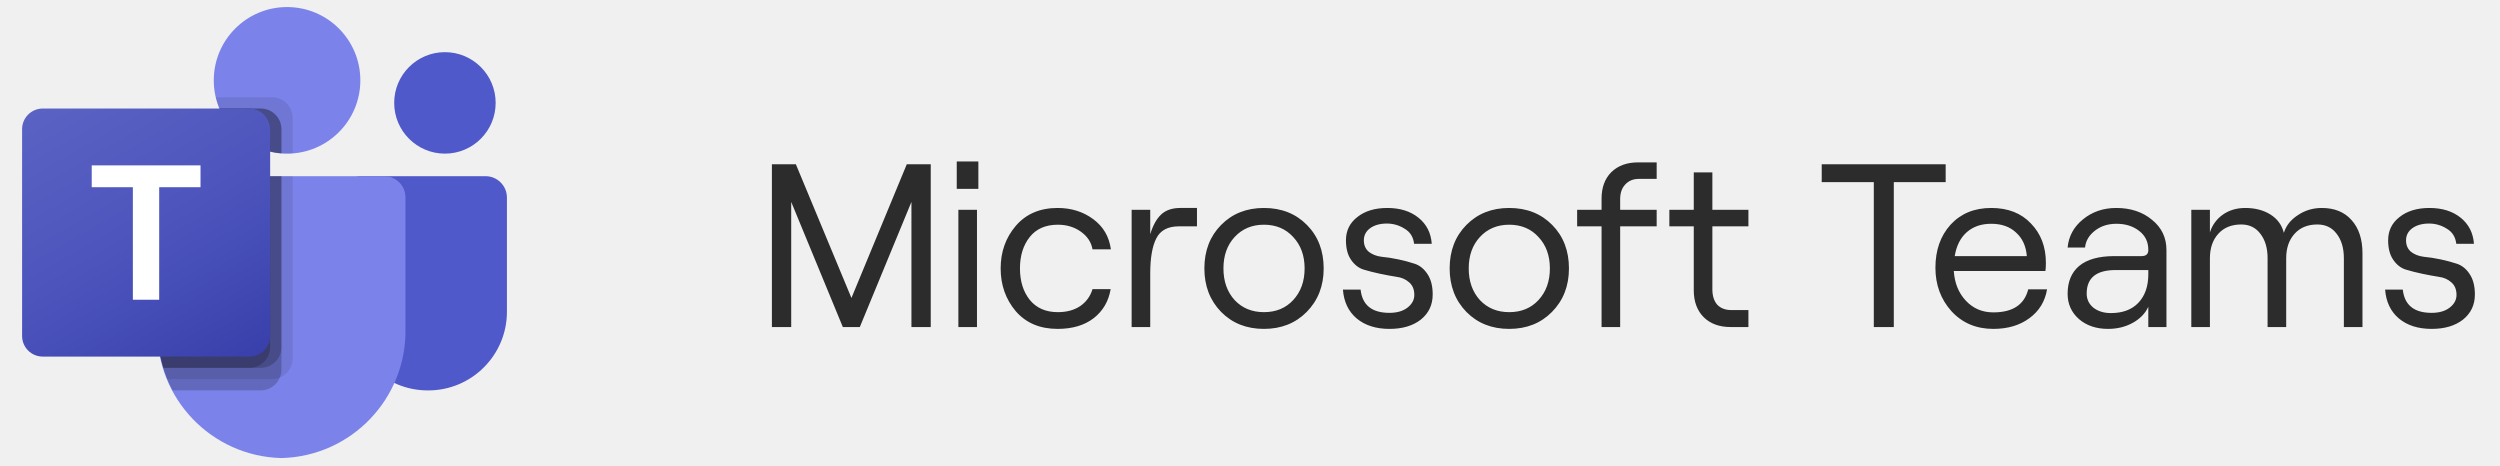
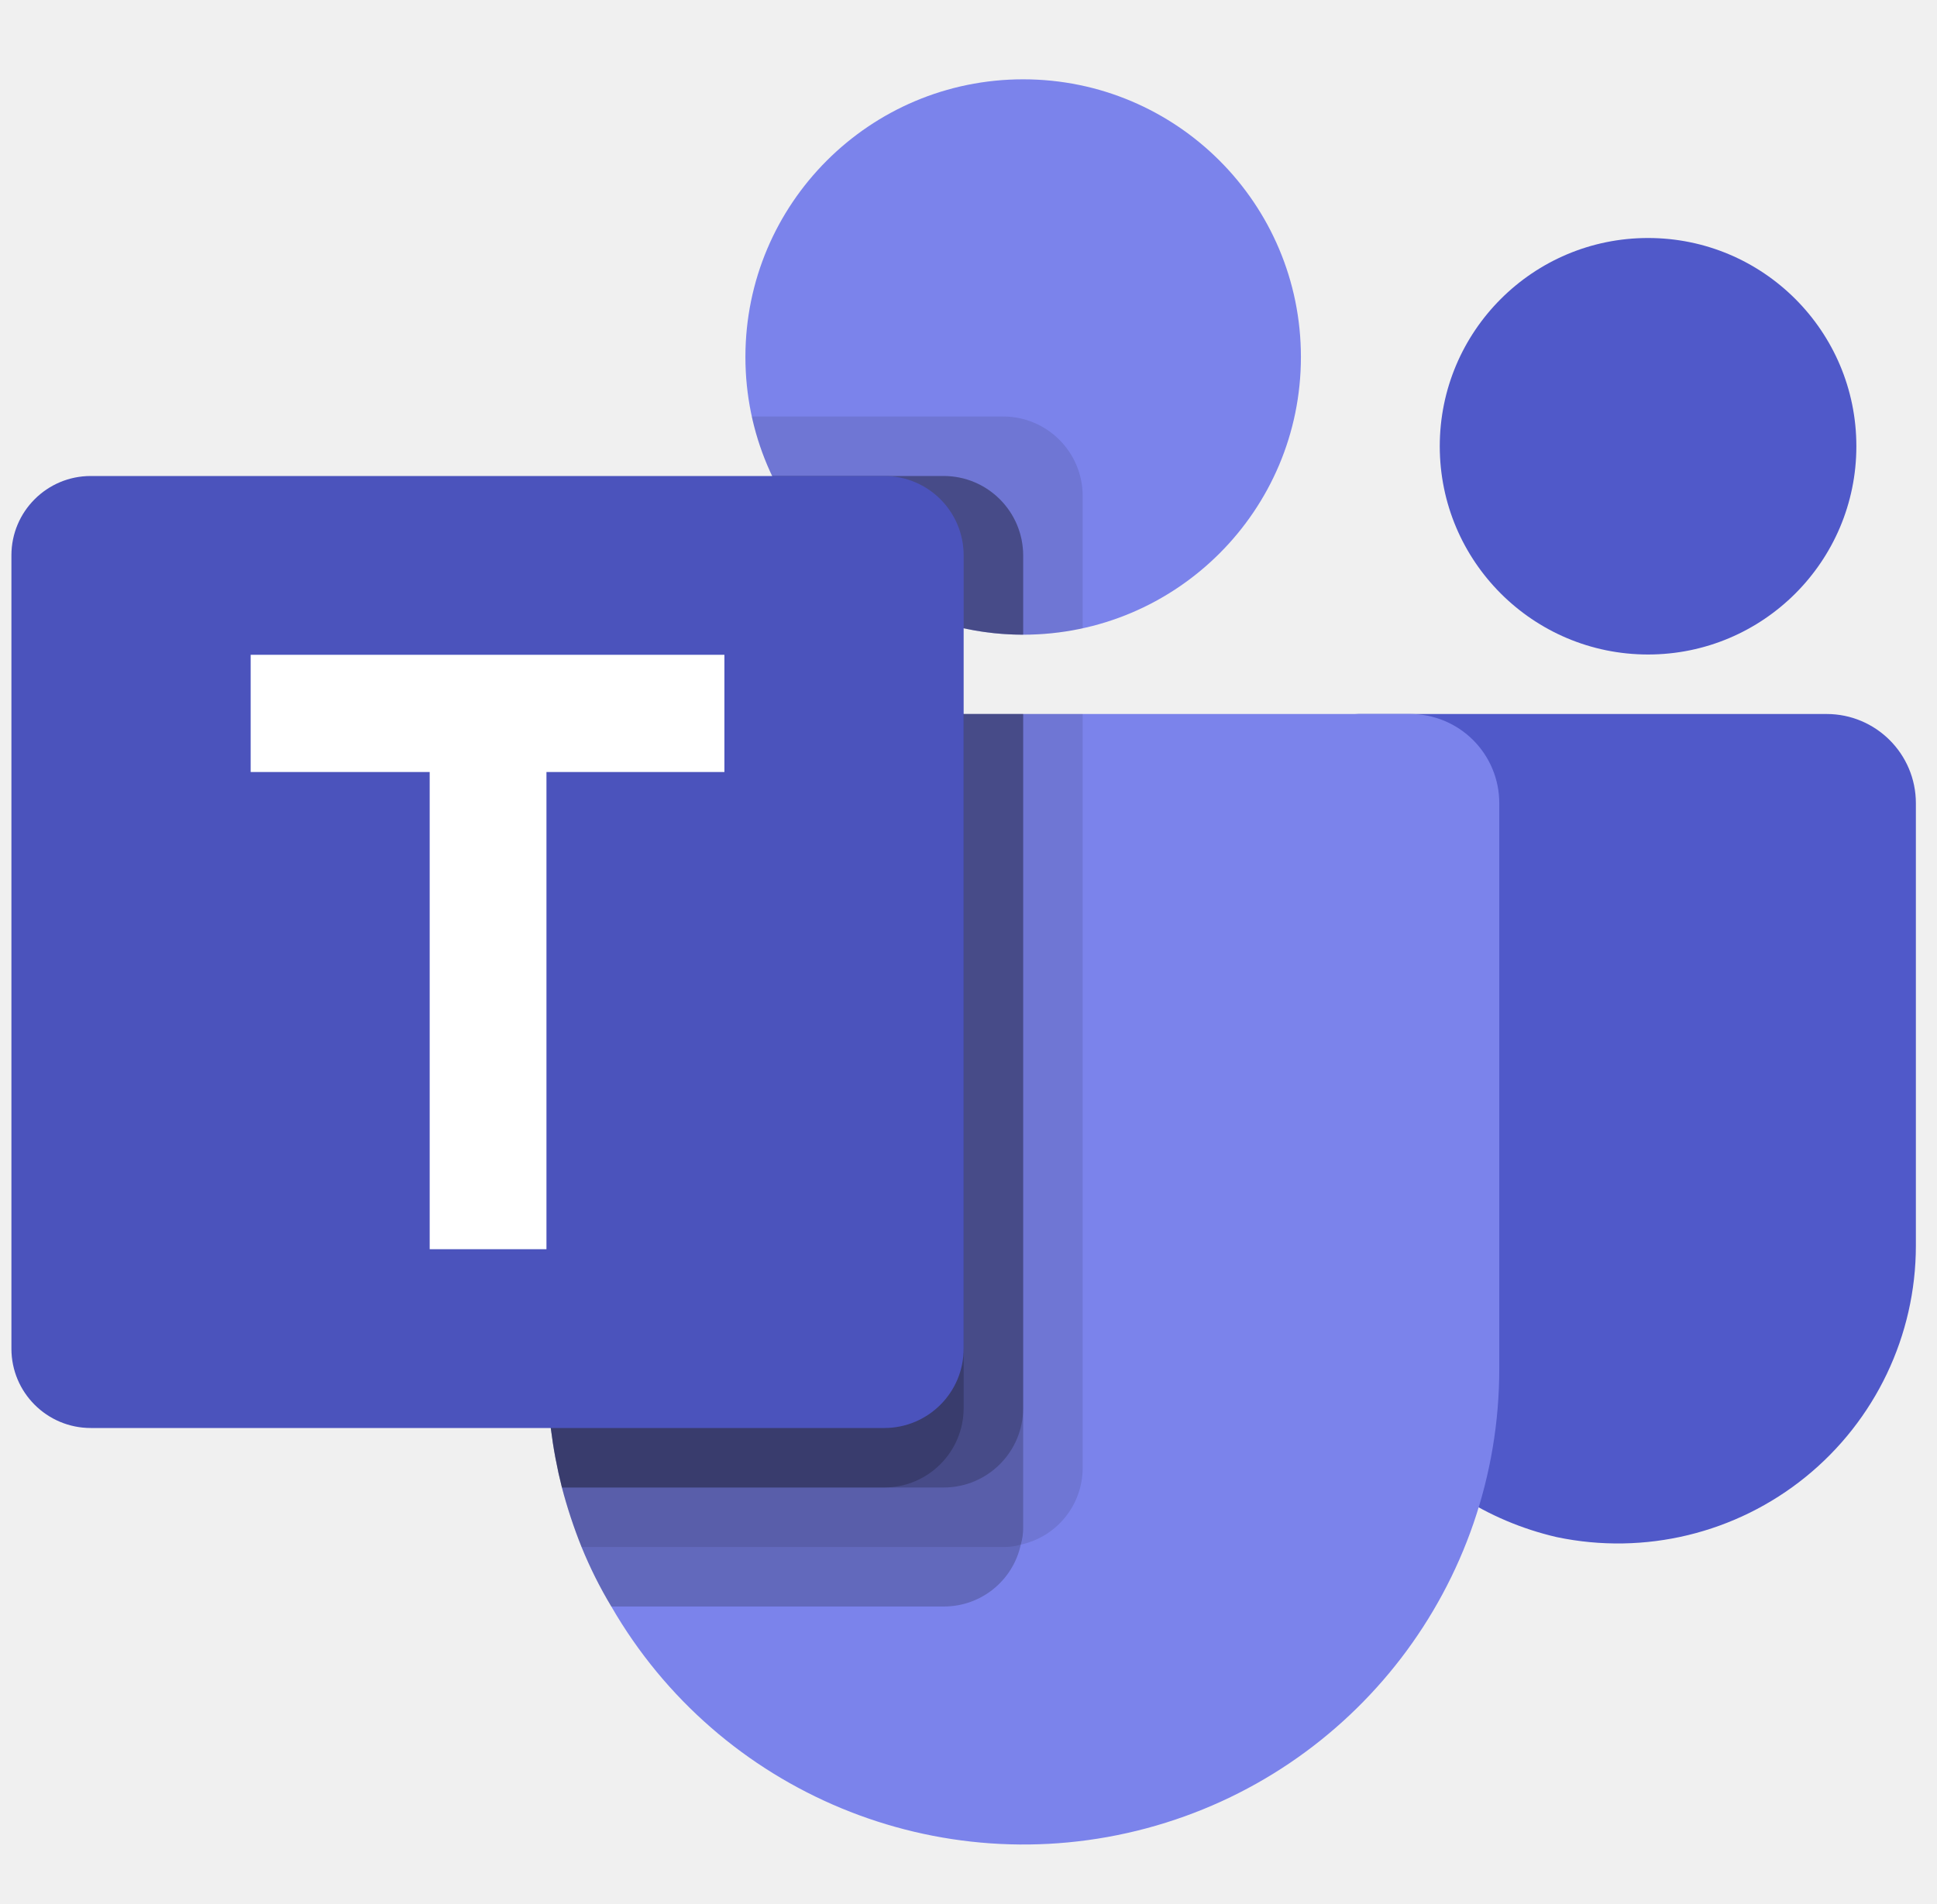
- <svg xmlns="http://www.w3.org/2000/svg" width="172" height="32" viewBox="0 0 172 32" fill="none">
-   <path d="M24.787 12.121H33.403C34.217 12.121 34.877 12.781 34.877 13.595V21.444C34.877 24.435 32.452 26.861 29.46 26.861H29.434C26.443 26.861 24.017 24.436 24.017 21.444V12.892C24.017 12.466 24.361 12.121 24.787 12.121Z" fill="#5059C9" />
-   <path d="M30.61 10.57C32.538 10.57 34.101 9.007 34.101 7.079C34.101 5.151 32.538 3.588 30.61 3.588C28.683 3.588 27.12 5.151 27.12 7.079C27.12 9.007 28.683 10.57 30.61 10.57Z" fill="#5059C9" />
-   <path d="M19.75 10.57C22.535 10.57 24.792 8.312 24.792 5.527C24.792 2.743 22.535 0.485 19.75 0.485C16.965 0.485 14.707 2.743 14.707 5.527C14.707 8.312 16.965 10.57 19.75 10.57Z" fill="#7B83EB" />
-   <path d="M26.473 12.121H12.251C11.446 12.141 10.81 12.809 10.829 13.613V22.565C10.716 27.392 14.535 31.397 19.362 31.515C24.189 31.397 28.008 27.392 27.895 22.565V13.613C27.914 12.809 27.278 12.141 26.473 12.121Z" fill="#7B83EB" />
-   <path opacity="0.1" d="M20.138 12.121V24.665C20.134 25.241 19.785 25.757 19.253 25.976C19.084 26.048 18.902 26.085 18.718 26.085H11.511C11.411 25.829 11.318 25.573 11.24 25.309C10.968 24.419 10.83 23.494 10.829 22.563V13.611C10.81 12.808 11.445 12.141 12.248 12.121H20.138Z" fill="black" />
-   <path opacity="0.2" d="M19.362 12.121V25.441C19.362 25.625 19.325 25.807 19.253 25.976C19.035 26.508 18.518 26.857 17.942 26.861H11.876C11.744 26.605 11.62 26.349 11.511 26.085C11.403 25.821 11.318 25.573 11.24 25.309C10.968 24.419 10.83 23.494 10.829 22.563V13.611C10.81 12.808 11.445 12.141 12.248 12.121H19.362Z" fill="black" />
-   <path opacity="0.2" d="M19.362 12.121V23.89C19.356 24.671 18.724 25.303 17.942 25.309H11.24C10.968 24.419 10.83 23.494 10.829 22.563V13.611C10.81 12.808 11.445 12.141 12.248 12.121H19.362Z" fill="black" />
-   <path opacity="0.2" d="M18.586 12.121V23.89C18.58 24.671 17.948 25.303 17.167 25.309H11.24C10.968 24.419 10.83 23.494 10.829 22.563V13.611C10.81 12.808 11.445 12.141 12.248 12.121H18.586Z" fill="black" />
-   <path opacity="0.1" d="M20.138 8.111V10.554C20.006 10.562 19.882 10.57 19.75 10.57C19.618 10.57 19.494 10.562 19.362 10.554C19.1 10.537 18.84 10.495 18.586 10.43C17.015 10.058 15.717 8.956 15.095 7.467C14.988 7.216 14.905 6.957 14.847 6.691H18.718C19.501 6.694 20.135 7.328 20.138 8.111Z" fill="black" />
-   <path opacity="0.2" d="M19.362 8.886V10.554C19.1 10.537 18.841 10.495 18.586 10.43C17.015 10.058 15.718 8.956 15.095 7.467H17.942C18.725 7.47 19.359 8.103 19.362 8.886Z" fill="black" />
-   <path opacity="0.2" d="M19.362 8.886V10.554C19.1 10.537 18.841 10.495 18.586 10.43C17.015 10.058 15.718 8.956 15.095 7.467H17.942C18.725 7.47 19.359 8.103 19.362 8.886Z" fill="black" />
-   <path opacity="0.2" d="M18.586 8.886V10.43C17.015 10.058 15.718 8.956 15.095 7.467H17.167C17.95 7.47 18.583 8.104 18.586 8.886Z" fill="black" />
-   <path d="M2.942 7.467H17.164C17.95 7.467 18.586 8.103 18.586 8.889V23.111C18.586 23.897 17.95 24.533 17.164 24.533H2.942C2.156 24.533 1.52 23.897 1.52 23.111V8.889C1.52 8.103 2.156 7.467 2.942 7.467Z" fill="url(#paint0_linear_75_504)" />
-   <path d="M13.795 12.88H10.952V20.622H9.141V12.88H6.311V11.378H13.795V12.88Z" fill="white" />
-   <path d="M53.107 22.5V11.3H54.755L58.579 20.5L62.387 11.3H64.035V22.5H62.707V13.892L59.155 22.5H57.987L54.435 13.892V22.5H53.107ZM65.824 11.108H67.312V12.996H65.824V11.108ZM65.936 22.5V14.436H67.216V22.5H65.936ZM72.765 22.628C71.549 22.628 70.589 22.223 69.885 21.412C69.192 20.591 68.845 19.609 68.845 18.468C68.845 17.327 69.192 16.351 69.885 15.54C70.589 14.719 71.549 14.308 72.765 14.308C73.704 14.308 74.52 14.564 75.213 15.076C75.906 15.588 76.312 16.281 76.429 17.156H75.165C75.08 16.665 74.813 16.26 74.365 15.94C73.917 15.62 73.389 15.46 72.781 15.46C71.938 15.46 71.293 15.743 70.845 16.308C70.397 16.873 70.173 17.593 70.173 18.468C70.173 19.343 70.397 20.063 70.845 20.628C71.304 21.193 71.949 21.476 72.781 21.476C73.389 21.476 73.901 21.337 74.317 21.06C74.733 20.772 75.016 20.383 75.165 19.892H76.413C76.274 20.724 75.885 21.391 75.245 21.892C74.605 22.383 73.778 22.628 72.765 22.628ZM82.352 15.572H81.104C80.347 15.572 79.829 15.849 79.552 16.404C79.275 16.948 79.136 17.753 79.136 18.82V22.5H77.856V14.436H79.136V16.116C79.317 15.519 79.562 15.071 79.872 14.772C80.192 14.463 80.635 14.308 81.2 14.308H82.352V15.572ZM89.901 21.46C89.133 22.239 88.151 22.628 86.957 22.628C85.762 22.628 84.781 22.239 84.013 21.46C83.245 20.671 82.861 19.673 82.861 18.468C82.861 17.252 83.245 16.255 84.013 15.476C84.781 14.697 85.762 14.308 86.957 14.308C88.162 14.308 89.149 14.697 89.917 15.476C90.685 16.255 91.069 17.252 91.069 18.468C91.069 19.673 90.679 20.671 89.901 21.46ZM86.957 21.476C87.789 21.476 88.461 21.199 88.973 20.644C89.495 20.079 89.757 19.353 89.757 18.468C89.757 17.583 89.495 16.863 88.973 16.308C88.461 15.743 87.789 15.46 86.957 15.46C86.135 15.46 85.463 15.743 84.941 16.308C84.429 16.863 84.173 17.583 84.173 18.468C84.173 19.353 84.429 20.079 84.941 20.644C85.463 21.199 86.135 21.476 86.957 21.476ZM95.593 22.628C94.665 22.628 93.913 22.388 93.337 21.908C92.771 21.428 92.457 20.767 92.393 19.924H93.609C93.726 20.991 94.387 21.524 95.593 21.524C96.105 21.524 96.515 21.407 96.825 21.172C97.145 20.927 97.305 20.633 97.305 20.292C97.305 19.919 97.187 19.631 96.953 19.428C96.718 19.215 96.425 19.087 96.073 19.044C95.731 18.991 95.358 18.921 94.953 18.836C94.547 18.751 94.169 18.655 93.817 18.548C93.475 18.441 93.187 18.217 92.953 17.876C92.718 17.535 92.601 17.087 92.601 16.532C92.601 15.871 92.862 15.337 93.385 14.932C93.907 14.516 94.595 14.308 95.449 14.308C96.323 14.308 97.038 14.532 97.593 14.98C98.147 15.428 98.451 16.025 98.505 16.772H97.289C97.235 16.303 97.017 15.956 96.633 15.732C96.259 15.497 95.854 15.38 95.417 15.38C94.947 15.38 94.563 15.487 94.265 15.7C93.977 15.913 93.833 16.191 93.833 16.532C93.833 16.873 93.95 17.14 94.185 17.332C94.419 17.513 94.713 17.625 95.065 17.668C95.417 17.7 95.795 17.759 96.201 17.844C96.606 17.929 96.985 18.031 97.337 18.148C97.689 18.265 97.982 18.505 98.217 18.868C98.451 19.22 98.569 19.684 98.569 20.26C98.569 20.975 98.297 21.551 97.753 21.988C97.209 22.415 96.489 22.628 95.593 22.628ZM106.776 21.46C106.008 22.239 105.026 22.628 103.832 22.628C102.637 22.628 101.656 22.239 100.888 21.46C100.12 20.671 99.736 19.673 99.736 18.468C99.736 17.252 100.12 16.255 100.888 15.476C101.656 14.697 102.637 14.308 103.832 14.308C105.037 14.308 106.024 14.697 106.792 15.476C107.56 16.255 107.944 17.252 107.944 18.468C107.944 19.673 107.554 20.671 106.776 21.46ZM103.832 21.476C104.664 21.476 105.336 21.199 105.848 20.644C106.37 20.079 106.632 19.353 106.632 18.468C106.632 17.583 106.37 16.863 105.848 16.308C105.336 15.743 104.664 15.46 103.832 15.46C103.01 15.46 102.338 15.743 101.816 16.308C101.304 16.863 101.048 17.583 101.048 18.468C101.048 19.353 101.304 20.079 101.816 20.644C102.338 21.199 103.01 21.476 103.832 21.476ZM110.187 22.5V15.572H108.507V14.436H110.187V13.668C110.187 12.9 110.411 12.292 110.859 11.844C111.318 11.396 111.931 11.172 112.699 11.172H113.979V12.308H112.747C112.363 12.308 112.054 12.436 111.819 12.692C111.585 12.937 111.467 13.273 111.467 13.7V14.436H113.979V15.572H111.467V22.5H110.187ZM116.531 11.86H117.811V14.436H120.291V15.572H117.811V19.908C117.811 20.356 117.923 20.708 118.147 20.964C118.382 21.209 118.702 21.332 119.107 21.332H120.291V22.5H119.059C118.291 22.5 117.678 22.276 117.219 21.828C116.761 21.369 116.531 20.751 116.531 19.972V15.572H114.851V14.436H116.531V11.86ZM128.918 22.5V12.532H125.334V11.3H133.862V12.532H130.294V22.5H128.918ZM139.541 19.908H140.837C140.699 20.74 140.293 21.401 139.621 21.892C138.96 22.383 138.133 22.628 137.141 22.628C135.968 22.628 135.008 22.223 134.261 21.412C133.525 20.591 133.157 19.593 133.157 18.42C133.157 17.215 133.504 16.228 134.197 15.46C134.901 14.692 135.835 14.308 136.997 14.308C138.149 14.308 139.061 14.665 139.733 15.38C140.416 16.084 140.757 16.985 140.757 18.084C140.757 18.308 140.747 18.495 140.725 18.644H134.421C134.475 19.476 134.752 20.159 135.253 20.692C135.755 21.225 136.384 21.492 137.141 21.492C138.475 21.492 139.275 20.964 139.541 19.908ZM136.997 15.396C136.315 15.396 135.755 15.588 135.317 15.972C134.88 16.356 134.603 16.905 134.485 17.62H139.445C139.392 16.937 139.147 16.399 138.709 16.004C138.283 15.599 137.712 15.396 136.997 15.396ZM145.596 14.308C146.588 14.308 147.409 14.58 148.06 15.124C148.721 15.657 149.052 16.351 149.052 17.204V22.5H147.804V21.108C147.59 21.567 147.233 21.935 146.732 22.212C146.23 22.489 145.665 22.628 145.036 22.628C144.225 22.628 143.558 22.404 143.036 21.956C142.513 21.497 142.252 20.916 142.252 20.212C142.252 19.38 142.518 18.74 143.052 18.292C143.596 17.844 144.401 17.62 145.468 17.62H147.34C147.649 17.62 147.804 17.481 147.804 17.204V17.188C147.804 16.644 147.596 16.212 147.18 15.892C146.764 15.561 146.241 15.396 145.612 15.396C145.025 15.396 144.529 15.556 144.124 15.876C143.718 16.196 143.494 16.58 143.452 17.028H142.252C142.326 16.249 142.678 15.604 143.308 15.092C143.948 14.569 144.71 14.308 145.596 14.308ZM145.228 21.54C146.038 21.54 146.668 21.305 147.116 20.836C147.574 20.356 147.804 19.7 147.804 18.868V18.58H145.548C144.225 18.58 143.564 19.119 143.564 20.196C143.564 20.591 143.718 20.916 144.028 21.172C144.348 21.417 144.748 21.54 145.228 21.54ZM150.762 22.5V14.436H152.042V15.988C152.202 15.487 152.495 15.081 152.922 14.772C153.359 14.463 153.877 14.308 154.474 14.308C155.146 14.308 155.722 14.457 156.202 14.756C156.682 15.055 156.991 15.476 157.13 16.02C157.279 15.529 157.599 15.124 158.09 14.804C158.581 14.473 159.13 14.308 159.738 14.308C160.613 14.308 161.295 14.585 161.786 15.14C162.287 15.695 162.538 16.457 162.538 17.428V22.5H161.258V17.764C161.258 17.071 161.093 16.511 160.762 16.084C160.442 15.657 159.999 15.444 159.434 15.444C158.773 15.444 158.25 15.657 157.866 16.084C157.482 16.511 157.29 17.071 157.29 17.764V22.5H156.01V17.764C156.01 17.071 155.845 16.511 155.514 16.084C155.194 15.657 154.757 15.444 154.202 15.444C153.53 15.444 153.002 15.657 152.618 16.084C152.234 16.511 152.042 17.071 152.042 17.764V22.5H150.762ZM167.296 22.628C166.368 22.628 165.616 22.388 165.04 21.908C164.474 21.428 164.16 20.767 164.096 19.924H165.312C165.429 20.991 166.09 21.524 167.296 21.524C167.808 21.524 168.218 21.407 168.528 21.172C168.848 20.927 169.008 20.633 169.008 20.292C169.008 19.919 168.89 19.631 168.656 19.428C168.421 19.215 168.128 19.087 167.776 19.044C167.434 18.991 167.061 18.921 166.656 18.836C166.25 18.751 165.872 18.655 165.52 18.548C165.178 18.441 164.89 18.217 164.656 17.876C164.421 17.535 164.304 17.087 164.304 16.532C164.304 15.871 164.565 15.337 165.088 14.932C165.61 14.516 166.298 14.308 167.152 14.308C168.026 14.308 168.741 14.532 169.296 14.98C169.85 15.428 170.154 16.025 170.208 16.772H168.992C168.938 16.303 168.72 15.956 168.336 15.732C167.962 15.497 167.557 15.38 167.12 15.38C166.65 15.38 166.266 15.487 165.968 15.7C165.68 15.913 165.536 16.191 165.536 16.532C165.536 16.873 165.653 17.14 165.888 17.332C166.122 17.513 166.416 17.625 166.768 17.668C167.12 17.7 167.498 17.759 167.904 17.844C168.309 17.929 168.688 18.031 169.04 18.148C169.392 18.265 169.685 18.505 169.92 18.868C170.154 19.22 170.272 19.684 170.272 20.26C170.272 20.975 170 21.551 169.456 21.988C168.912 22.415 168.192 22.628 167.296 22.628Z" fill="#2C2C2C" />
-   <defs>
-     <linearGradient id="paint0_linear_75_504" x1="4.484" y1="6.356" x2="15.621" y2="25.644" gradientUnits="userSpaceOnUse">
-       <stop stop-color="#5A62C3" />
-       <stop offset="0.5" stop-color="#4D55BD" />
-       <stop offset="1" stop-color="#3940AB" />
-     </linearGradient>
-   </defs>
+ <svg xmlns="http://www.w3.org/2000/svg" viewBox="-0.13 0 32.423 32" width="2500" height="2458">
+   <circle cx="17" cy="6" fill="#7b83eb" r="4.667" />
+   <path d="M16.667 7H12.44l.021.093.002.008.022.086A4.671 4.671 0 0 0 18 10.559V8.333A1.337 1.337 0 0 0 16.667 7z" opacity=".1" />
+   <path d="M15.667 8h-2.884A4.667 4.667 0 0 0 17 10.667V9.333A1.337 1.337 0 0 0 15.667 8z" opacity=".2" />
+   <circle cx="27.5" cy="7.5" fill="#5059c9" r="3.5" />
+   <path d="M30.5 12h-7.861a.64.64 0 0 0-.64.64v8.11a5.121 5.121 0 0 0 3.967 5.084A5.006 5.006 0 0 0 32 20.938V13.5a1.5 1.5 0 0 0-1.5-1.5z" fill="#5059c9" />
+   <path d="M25 13.5V23a7.995 7.995 0 0 1-14.92 4 7.173 7.173 0 0 1-.5-1 8.367 8.367 0 0 1-.33-1A8.24 8.24 0 0 1 9 23v-9.5a1.498 1.498 0 0 1 1.5-1.5h13a1.498 1.498 0 0 1 1.5 1.5z" fill="#7b83eb" />
+   <path d="M15.667 8h-2.884A4.667 4.667 0 0 0 17 10.667V9.333A1.337 1.337 0 0 0 15.667 8z" opacity=".2" />
+   <path d="M18 12v12.67a1.32 1.32 0 0 1-1.04 1.29.966.966 0 0 1-.29.04H9.58a8.367 8.367 0 0 1-.33-1A8.24 8.24 0 0 1 9 23v-9.5a1.498 1.498 0 0 1 1.5-1.5z" opacity=".1" />
+   <path d="M17 12v13.67a.967.967 0 0 1-.04.29A1.32 1.32 0 0 1 15.67 27h-5.59a7.173 7.173 0 0 1-.5-1 8.367 8.367 0 0 1-.33-1A8.24 8.24 0 0 1 9 23v-9.5a1.498 1.498 0 0 1 1.5-1.5z" opacity=".2" />
+   <path d="M17 12v11.67A1.336 1.336 0 0 1 15.67 25H9.25A8.24 8.24 0 0 1 9 23v-9.5a1.498 1.498 0 0 1 1.5-1.5z" opacity=".2" />
+   <path d="M10.5 12A1.498 1.498 0 0 0 9 13.5V23a8.24 8.24 0 0 0 .25 2h5.42A1.336 1.336 0 0 0 16 23.67V12z" opacity=".2" />
+   <path d="M1.333 8h13.334A1.333 1.333 0 0 1 16 9.333v13.334A1.333 1.333 0 0 1 14.667 24H1.333A1.333 1.333 0 0 1 0 22.667V9.333A1.333 1.333 0 0 1 1.333 8z" fill="#4b53bc" />
+   <path d="M11.98 12.975H8.99v8.02H7.028v-8.02H4.02v-1.97h7.96z" fill="#fff" />
+   <path d="M0 0h32v32H0z" fill="none" />
</svg>
